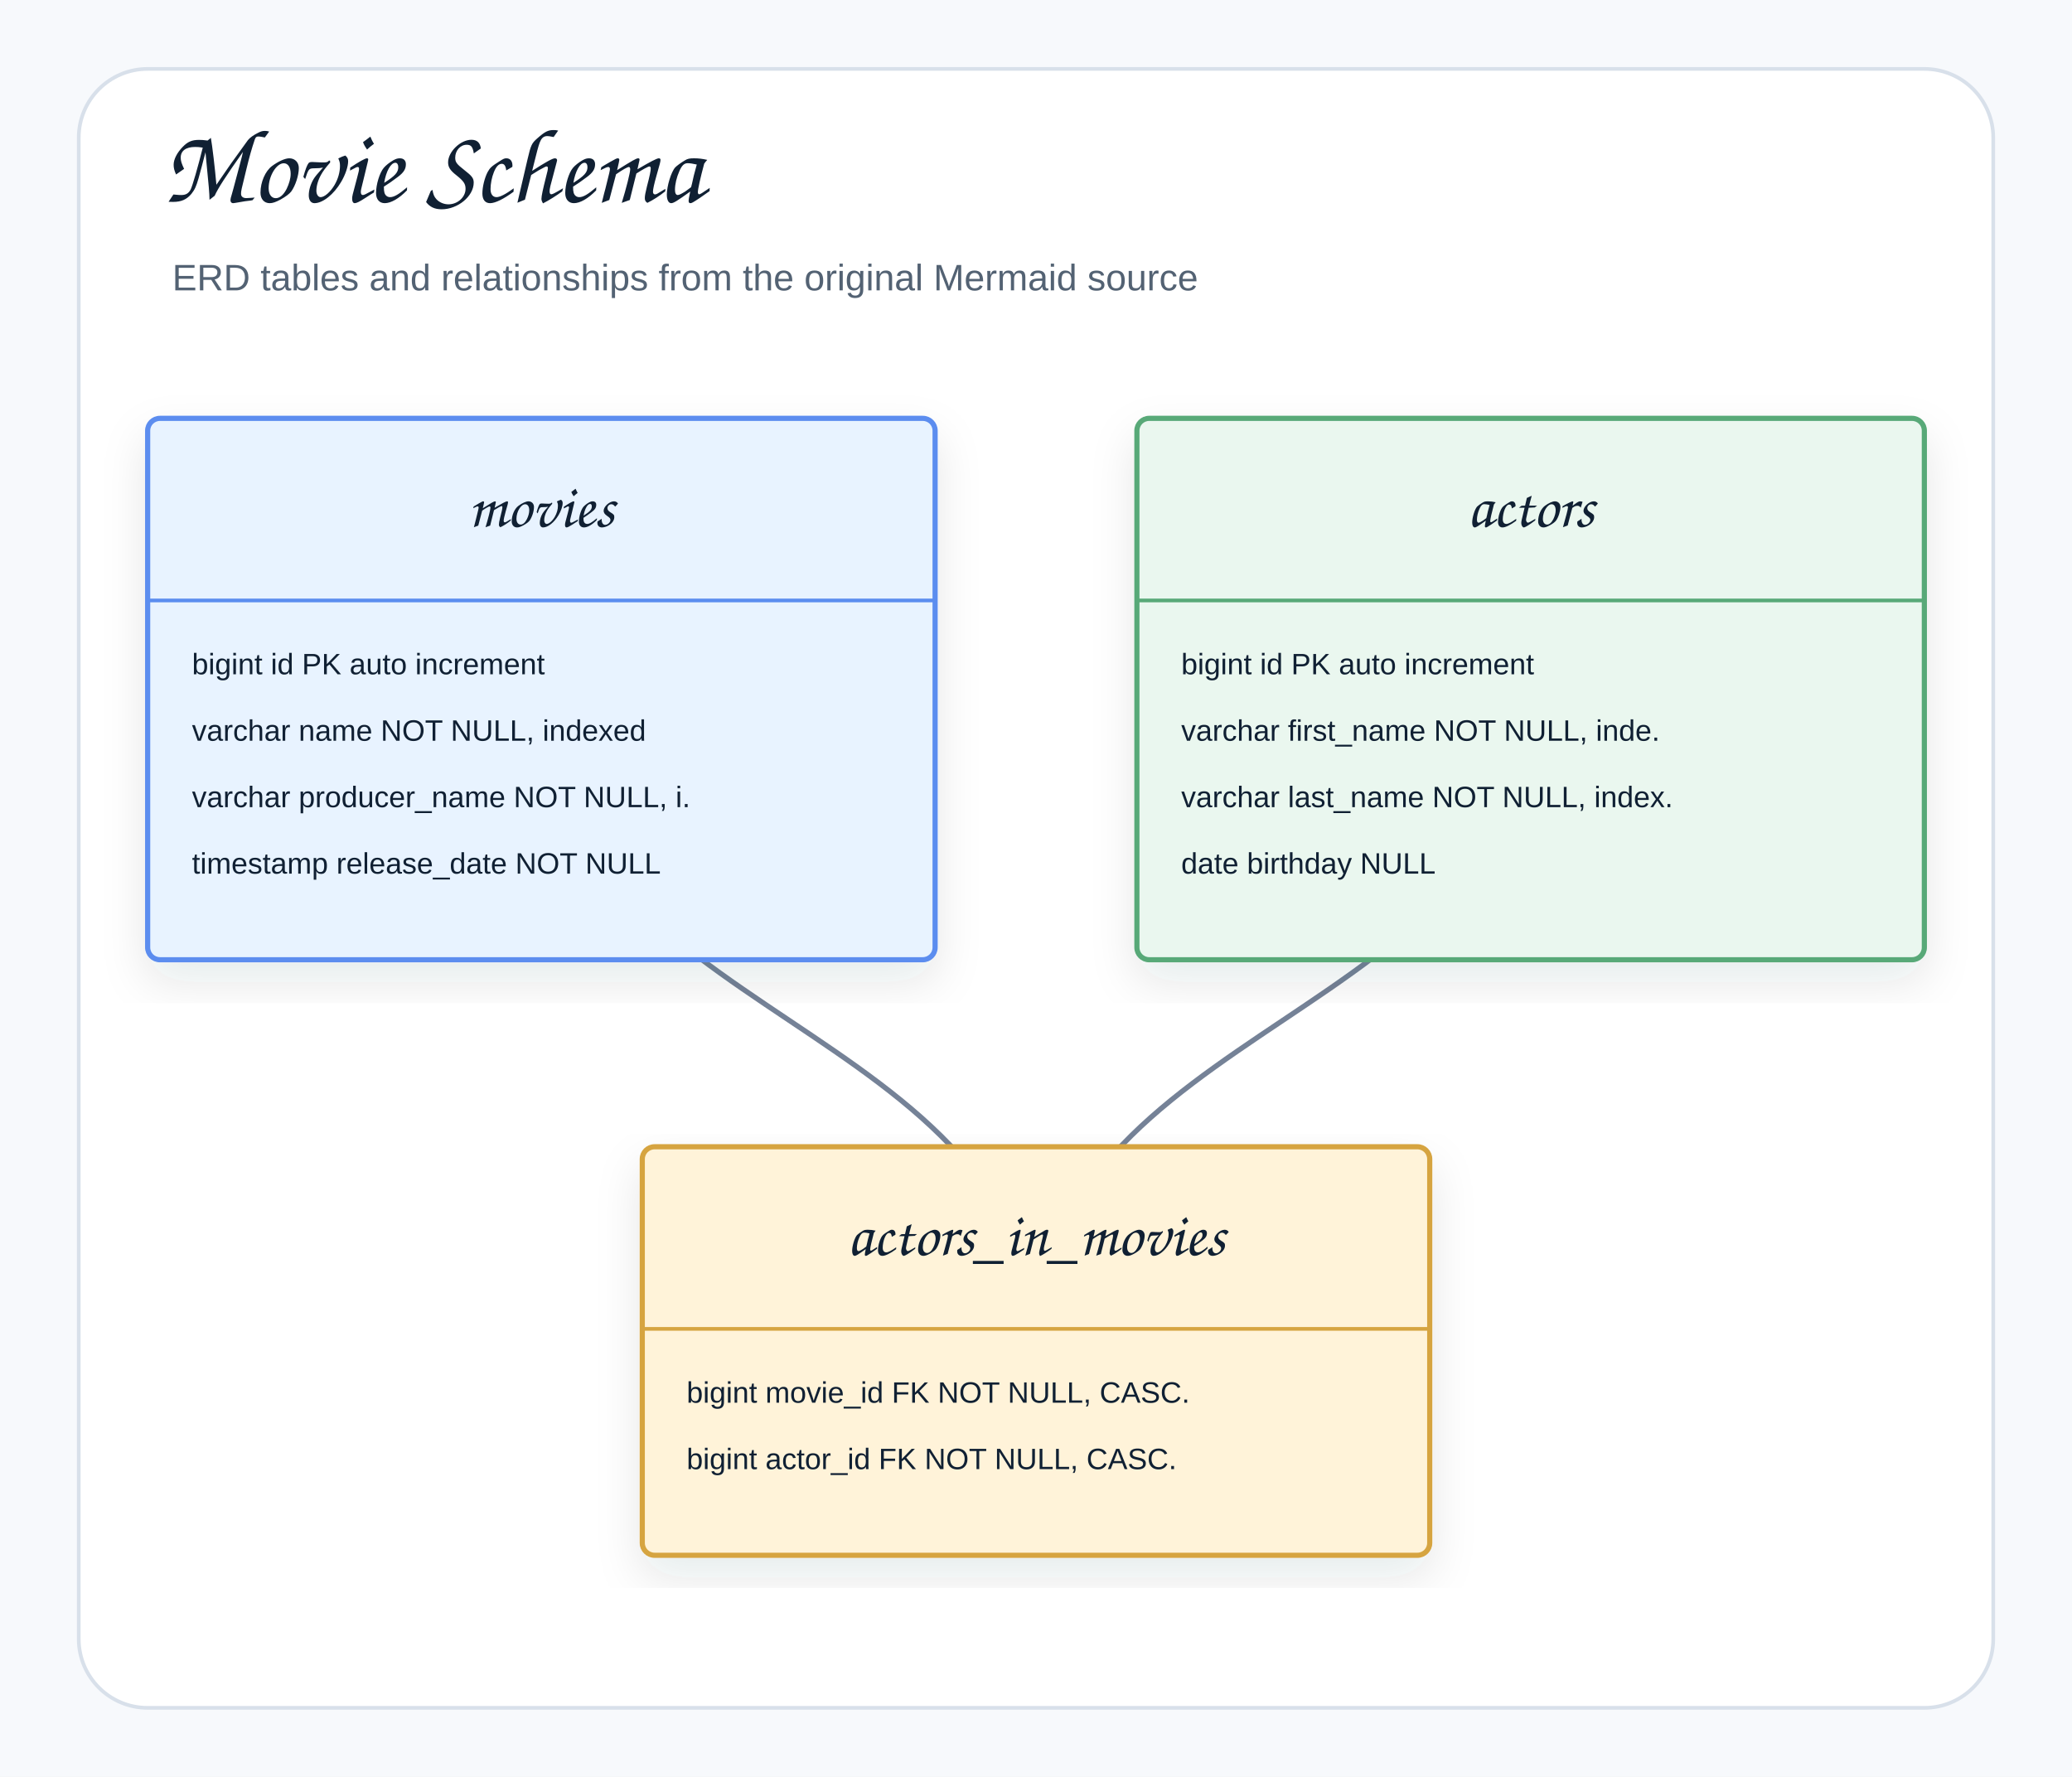
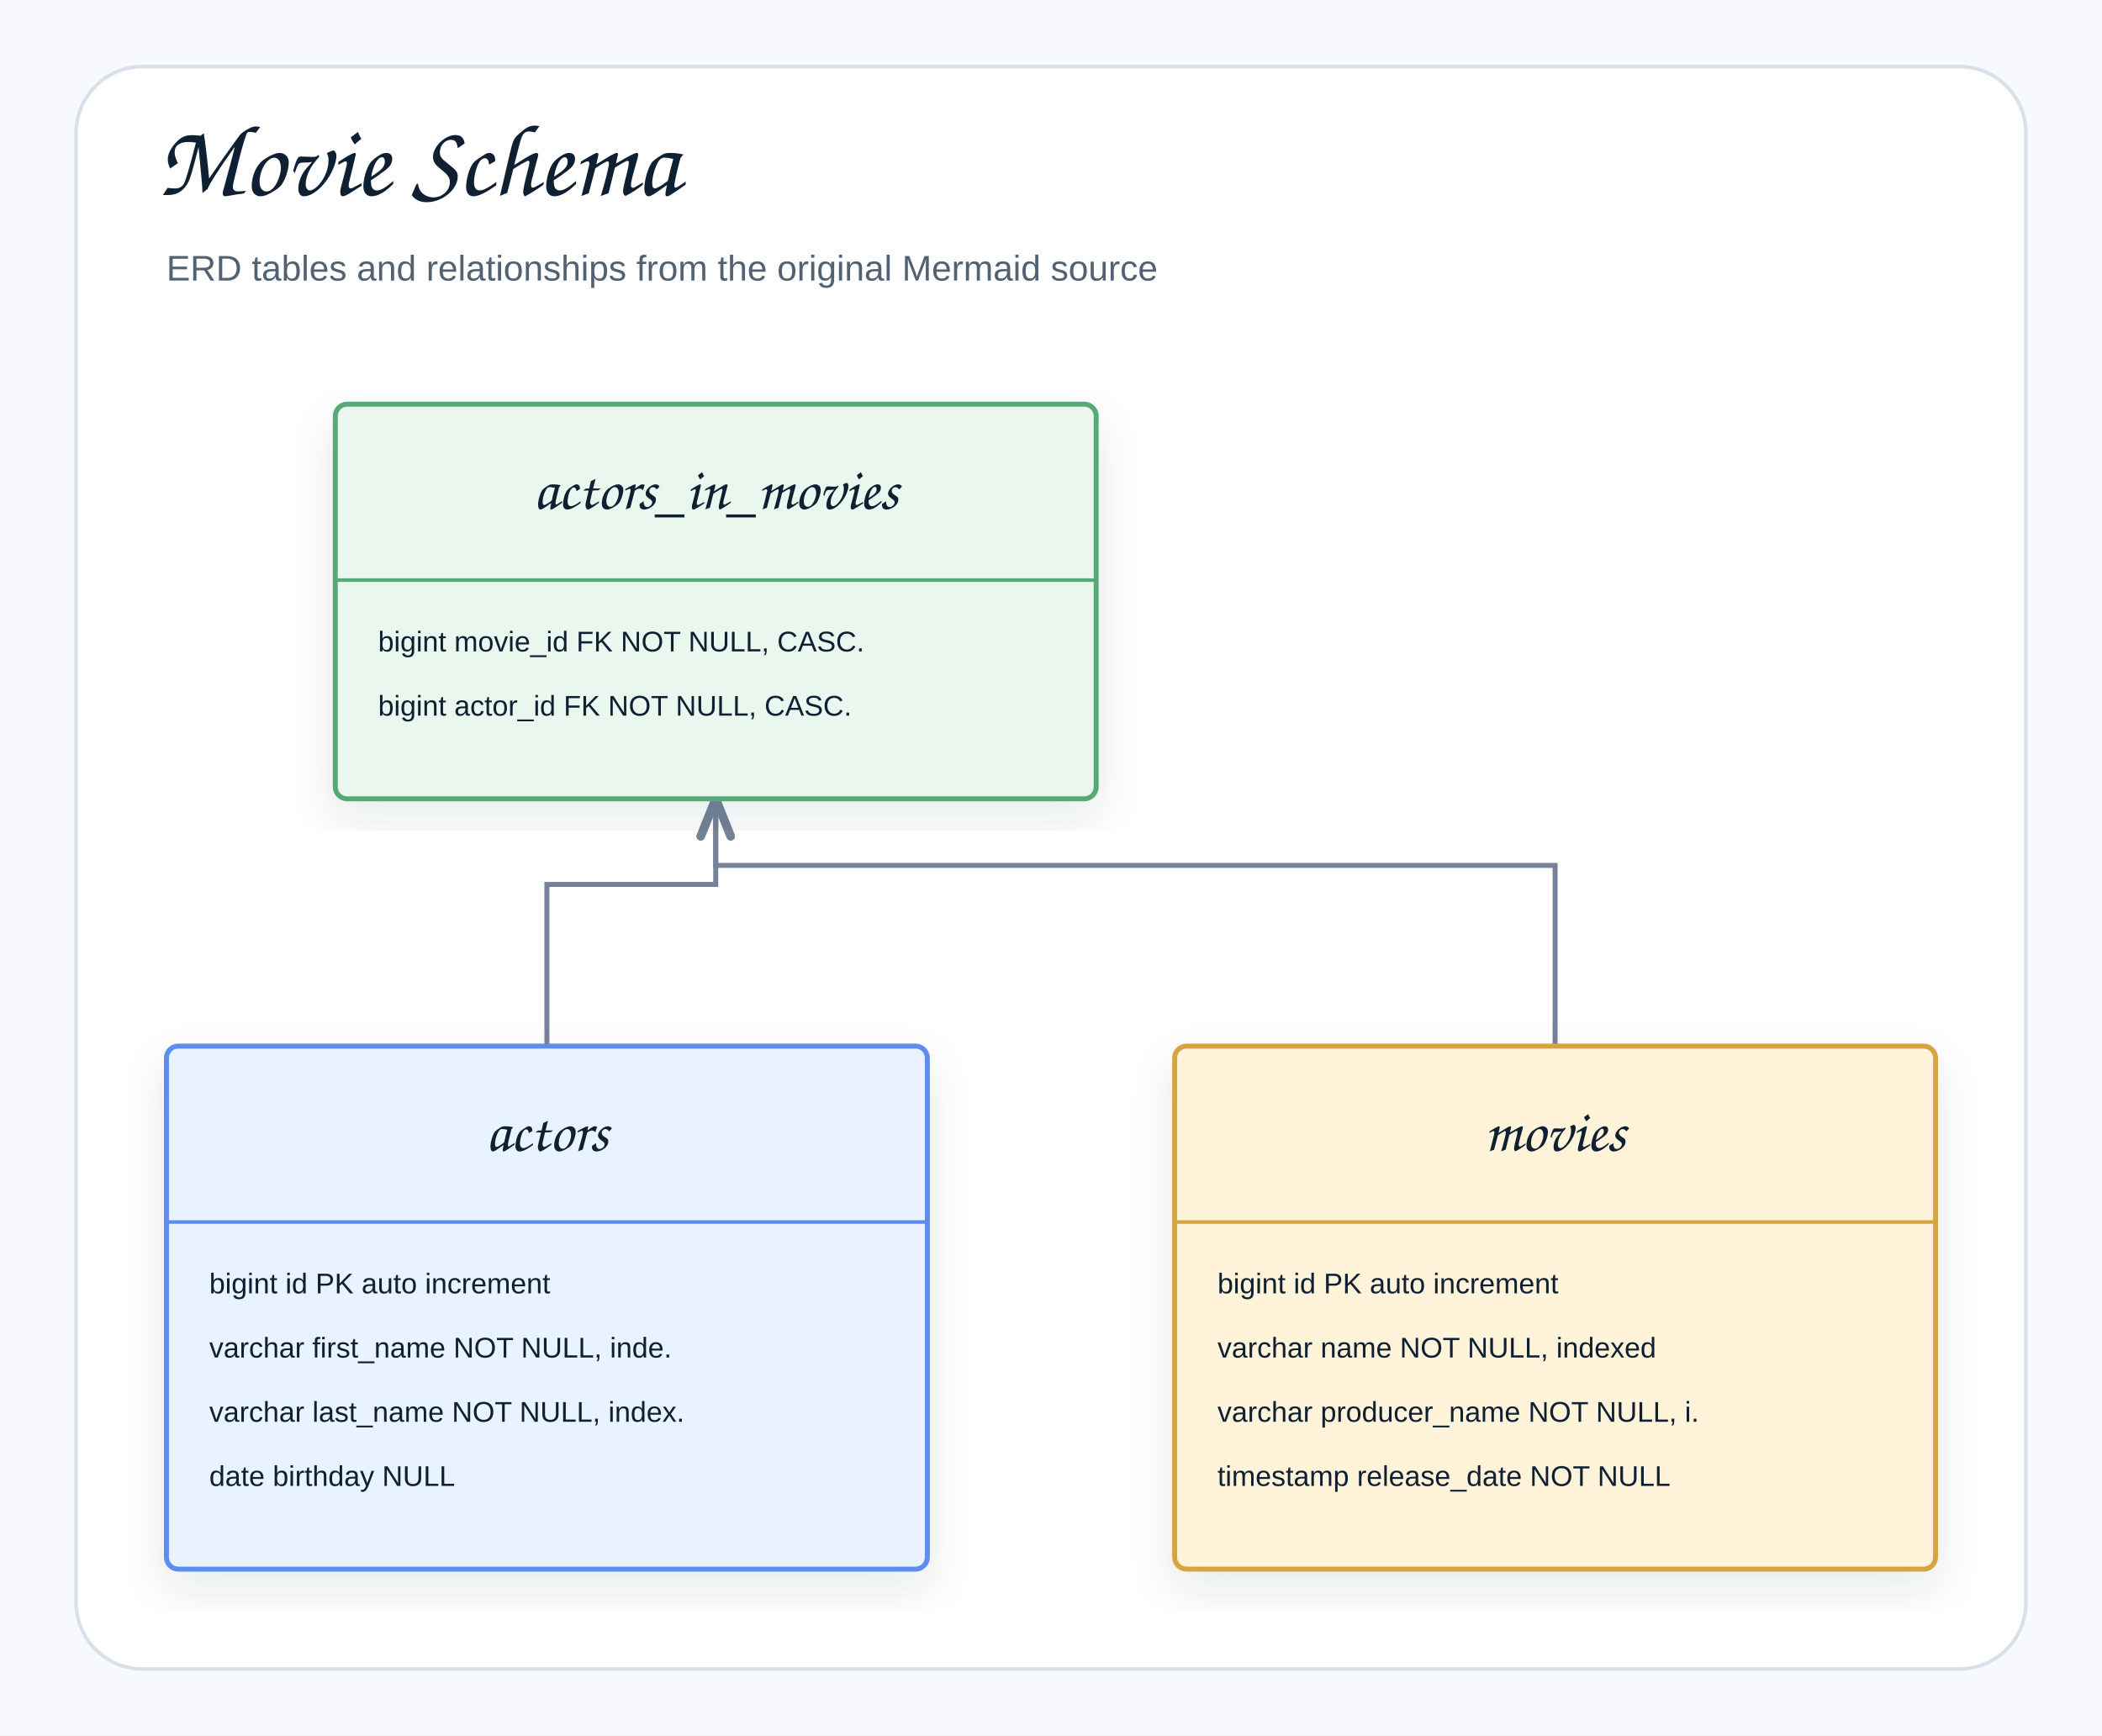
- <svg xmlns="http://www.w3.org/2000/svg" width="842" height="722" viewBox="0 0 842 722" role="img" aria-label="Movie Schema">
+ <svg xmlns="http://www.w3.org/2000/svg" width="884" height="730" viewBox="0 0 884 730" role="img" aria-label="Movie Schema">
  <defs>
    <filter id="shadow" x="-8%" y="-8%" width="116%" height="116%">
      <feDropShadow dx="0" dy="8" stdDeviation="9" flood-color="#1f2937" flood-opacity="0.10" />
    </filter>
-     <marker id="openArrow" markerWidth="12" markerHeight="10" refX="10" refY="5" orient="auto" markerUnits="strokeWidth">
-       <path d="M 1 1 L 10 5 L 1 9" fill="none" stroke="#758297" stroke-width="1.8" stroke-linecap="round" stroke-linejoin="round" />
+     <marker id="openArrow" markerWidth="10" markerHeight="8" refX="8.5" refY="4" orient="auto" markerUnits="strokeWidth">
+       <path d="M 1 1 L 8.5 4 L 1 7" fill="none" stroke="#758297" stroke-width="1.7" stroke-linecap="round" stroke-linejoin="round" />
    </marker>
-     <marker id="inherit" markerWidth="14" markerHeight="12" refX="12" refY="6" orient="auto" markerUnits="strokeWidth">
-       <path d="M 0 1 L 12 6 L 0 11 Z" fill="#ffffff" stroke="#758297" stroke-width="1.8" />
+     <marker id="inherit" markerWidth="11" markerHeight="10" refX="9.5" refY="5" orient="auto" markerUnits="strokeWidth">
+       <path d="M 0.5 1 L 9.5 5 L 0.5 9 Z" fill="#ffffff" stroke="#758297" stroke-width="1.7" />
    </marker>
    <style>
    .canvas{fill:#f7f9fc}.frame{fill:#fff;stroke:#d8e0ea;stroke-width:1.5}
    .title{font-family:"Architects Daughter","Comic Sans MS","Comic Sans",cursive;font-size:43px;font-weight:400;fill:#102033}
    .subtitle{font-family:"Comic Sans MS","Comic Sans","Comic Neue",Arial,sans-serif;font-size:15px;font-weight:400;fill:#536273}
    .label{font-family:"Architects Daughter","Comic Sans MS","Comic Sans",cursive;font-size:25px;font-weight:400;fill:#102033}
    .smallLabel{font-family:"Architects Daughter","Comic Sans MS","Comic Sans",cursive;font-size:21px;font-weight:400;fill:#102033}
    .mono{font-family:"Comic Sans MS","Comic Sans","Comic Neue",Arial,sans-serif;font-size:12px;font-weight:400;fill:#102033}
    .small{font-family:"Comic Sans MS","Comic Sans","Comic Neue",Arial,sans-serif;font-size:12px;font-weight:400;fill:#536273}
    .strong{font-family:"Comic Sans MS","Comic Sans","Comic Neue",Arial,sans-serif;font-size:13px;font-weight:400;fill:#102033}
    .card{stroke-width:2.1;filter:url(#shadow)}.compartment{stroke-width:1.5;fill:none}
    .line{stroke:#758297;stroke-width:2.1;fill:none;marker-end:url(#openArrow)}
    .plainLine{stroke:#758297;stroke-width:2.1;fill:none}
    .dashed{stroke:#758297;stroke-width:2.1;stroke-dasharray:7 6;fill:none;marker-end:url(#openArrow)}
    .inheritLine{stroke:#758297;stroke-width:2.2;fill:none;marker-end:url(#inherit)}
    .implLine{stroke:#758297;stroke-width:2.2;stroke-dasharray:8 7;fill:none;marker-end:url(#inherit)}
  </style>
  </defs>
-   <rect class="canvas" width="842" height="722" />
-   <rect class="frame" x="32" y="28" width="778" height="666" rx="28" />
+   <rect class="canvas" width="884" height="730" />
+   <rect class="frame" x="32" y="28" width="820" height="674" rx="28" />
  <text class="title" x="66" y="82">Movie Schema</text>
  <text class="subtitle" x="70" y="118">ERD tables and relationships from the original Mermaid source</text>
-   <path class="line" d="M622 280 C622 414.5 421 414.5 421 549" />
-   <path class="line" d="M220 280 C220 414.5 421 414.5 421 549" />
-   <g transform="translate(60,170)">
+   <path class="line" d="M230 440 L230 372 L301 372 L301 336" />
+   <path class="line" d="M654 440 L654 364 L301 364 L301 336" />
+   <g transform="translate(70,440)">
    <rect class="card" x="0" y="0" width="320" height="220" rx="5" fill="#E8F3FF" stroke="#5B8DEF" />
    <line class="compartment" x1="0" y1="74" x2="320" y2="74" stroke="#5B8DEF" />
+     <text class="label" x="160" y="44" text-anchor="middle">actors</text>
+     <text class="mono" x="18" y="104">bigint id PK auto increment</text>
+     <text class="mono" x="18" y="131">varchar first_name NOT NULL, inde.</text>
+     <text class="mono" x="18" y="158">varchar last_name NOT NULL, index.</text>
+     <text class="mono" x="18" y="185">date birthday NULL</text>
+   </g>
+   <g transform="translate(141,170)">
+     <rect class="card" x="0" y="0" width="320" height="166" rx="5" fill="#EAF7EF" stroke="#58A978" />
+     <line class="compartment" x1="0" y1="74" x2="320" y2="74" stroke="#58A978" />
+     <text class="label" x="160" y="44" text-anchor="middle">actors_in_movies</text>
+     <text class="mono" x="18" y="104">bigint movie_id FK NOT NULL, CASC.</text>
+     <text class="mono" x="18" y="131">bigint actor_id FK NOT NULL, CASC.</text>
+   </g>
+   <g transform="translate(494,440)">
+     <rect class="card" x="0" y="0" width="320" height="220" rx="5" fill="#FFF3D9" stroke="#D6A441" />
+     <line class="compartment" x1="0" y1="74" x2="320" y2="74" stroke="#D6A441" />
    <text class="label" x="160" y="44" text-anchor="middle">movies</text>
    <text class="mono" x="18" y="104">bigint id PK auto increment</text>
    <text class="mono" x="18" y="131">varchar name NOT NULL, indexed</text>
    <text class="mono" x="18" y="158">varchar producer_name NOT NULL, i.</text>
    <text class="mono" x="18" y="185">timestamp release_date NOT NULL</text>
  </g>
-   <g transform="translate(462,170)">
-     <rect class="card" x="0" y="0" width="320" height="220" rx="5" fill="#EAF7EF" stroke="#58A978" />
-     <line class="compartment" x1="0" y1="74" x2="320" y2="74" stroke="#58A978" />
-     <text class="label" x="160" y="44" text-anchor="middle">actors</text>
-     <text class="mono" x="18" y="104">bigint id PK auto increment</text>
-     <text class="mono" x="18" y="131">varchar first_name NOT NULL, inde.</text>
-     <text class="mono" x="18" y="158">varchar last_name NOT NULL, index.</text>
-     <text class="mono" x="18" y="185">date birthday NULL</text>
-   </g>
-   <g transform="translate(261,466)">
-     <rect class="card" x="0" y="0" width="320" height="166" rx="5" fill="#FFF3D9" stroke="#D6A441" />
-     <line class="compartment" x1="0" y1="74" x2="320" y2="74" stroke="#D6A441" />
-     <text class="label" x="160" y="44" text-anchor="middle">actors_in_movies</text>
-     <text class="mono" x="18" y="104">bigint movie_id FK NOT NULL, CASC.</text>
-     <text class="mono" x="18" y="131">bigint actor_id FK NOT NULL, CASC.</text>
-   </g>
</svg>
